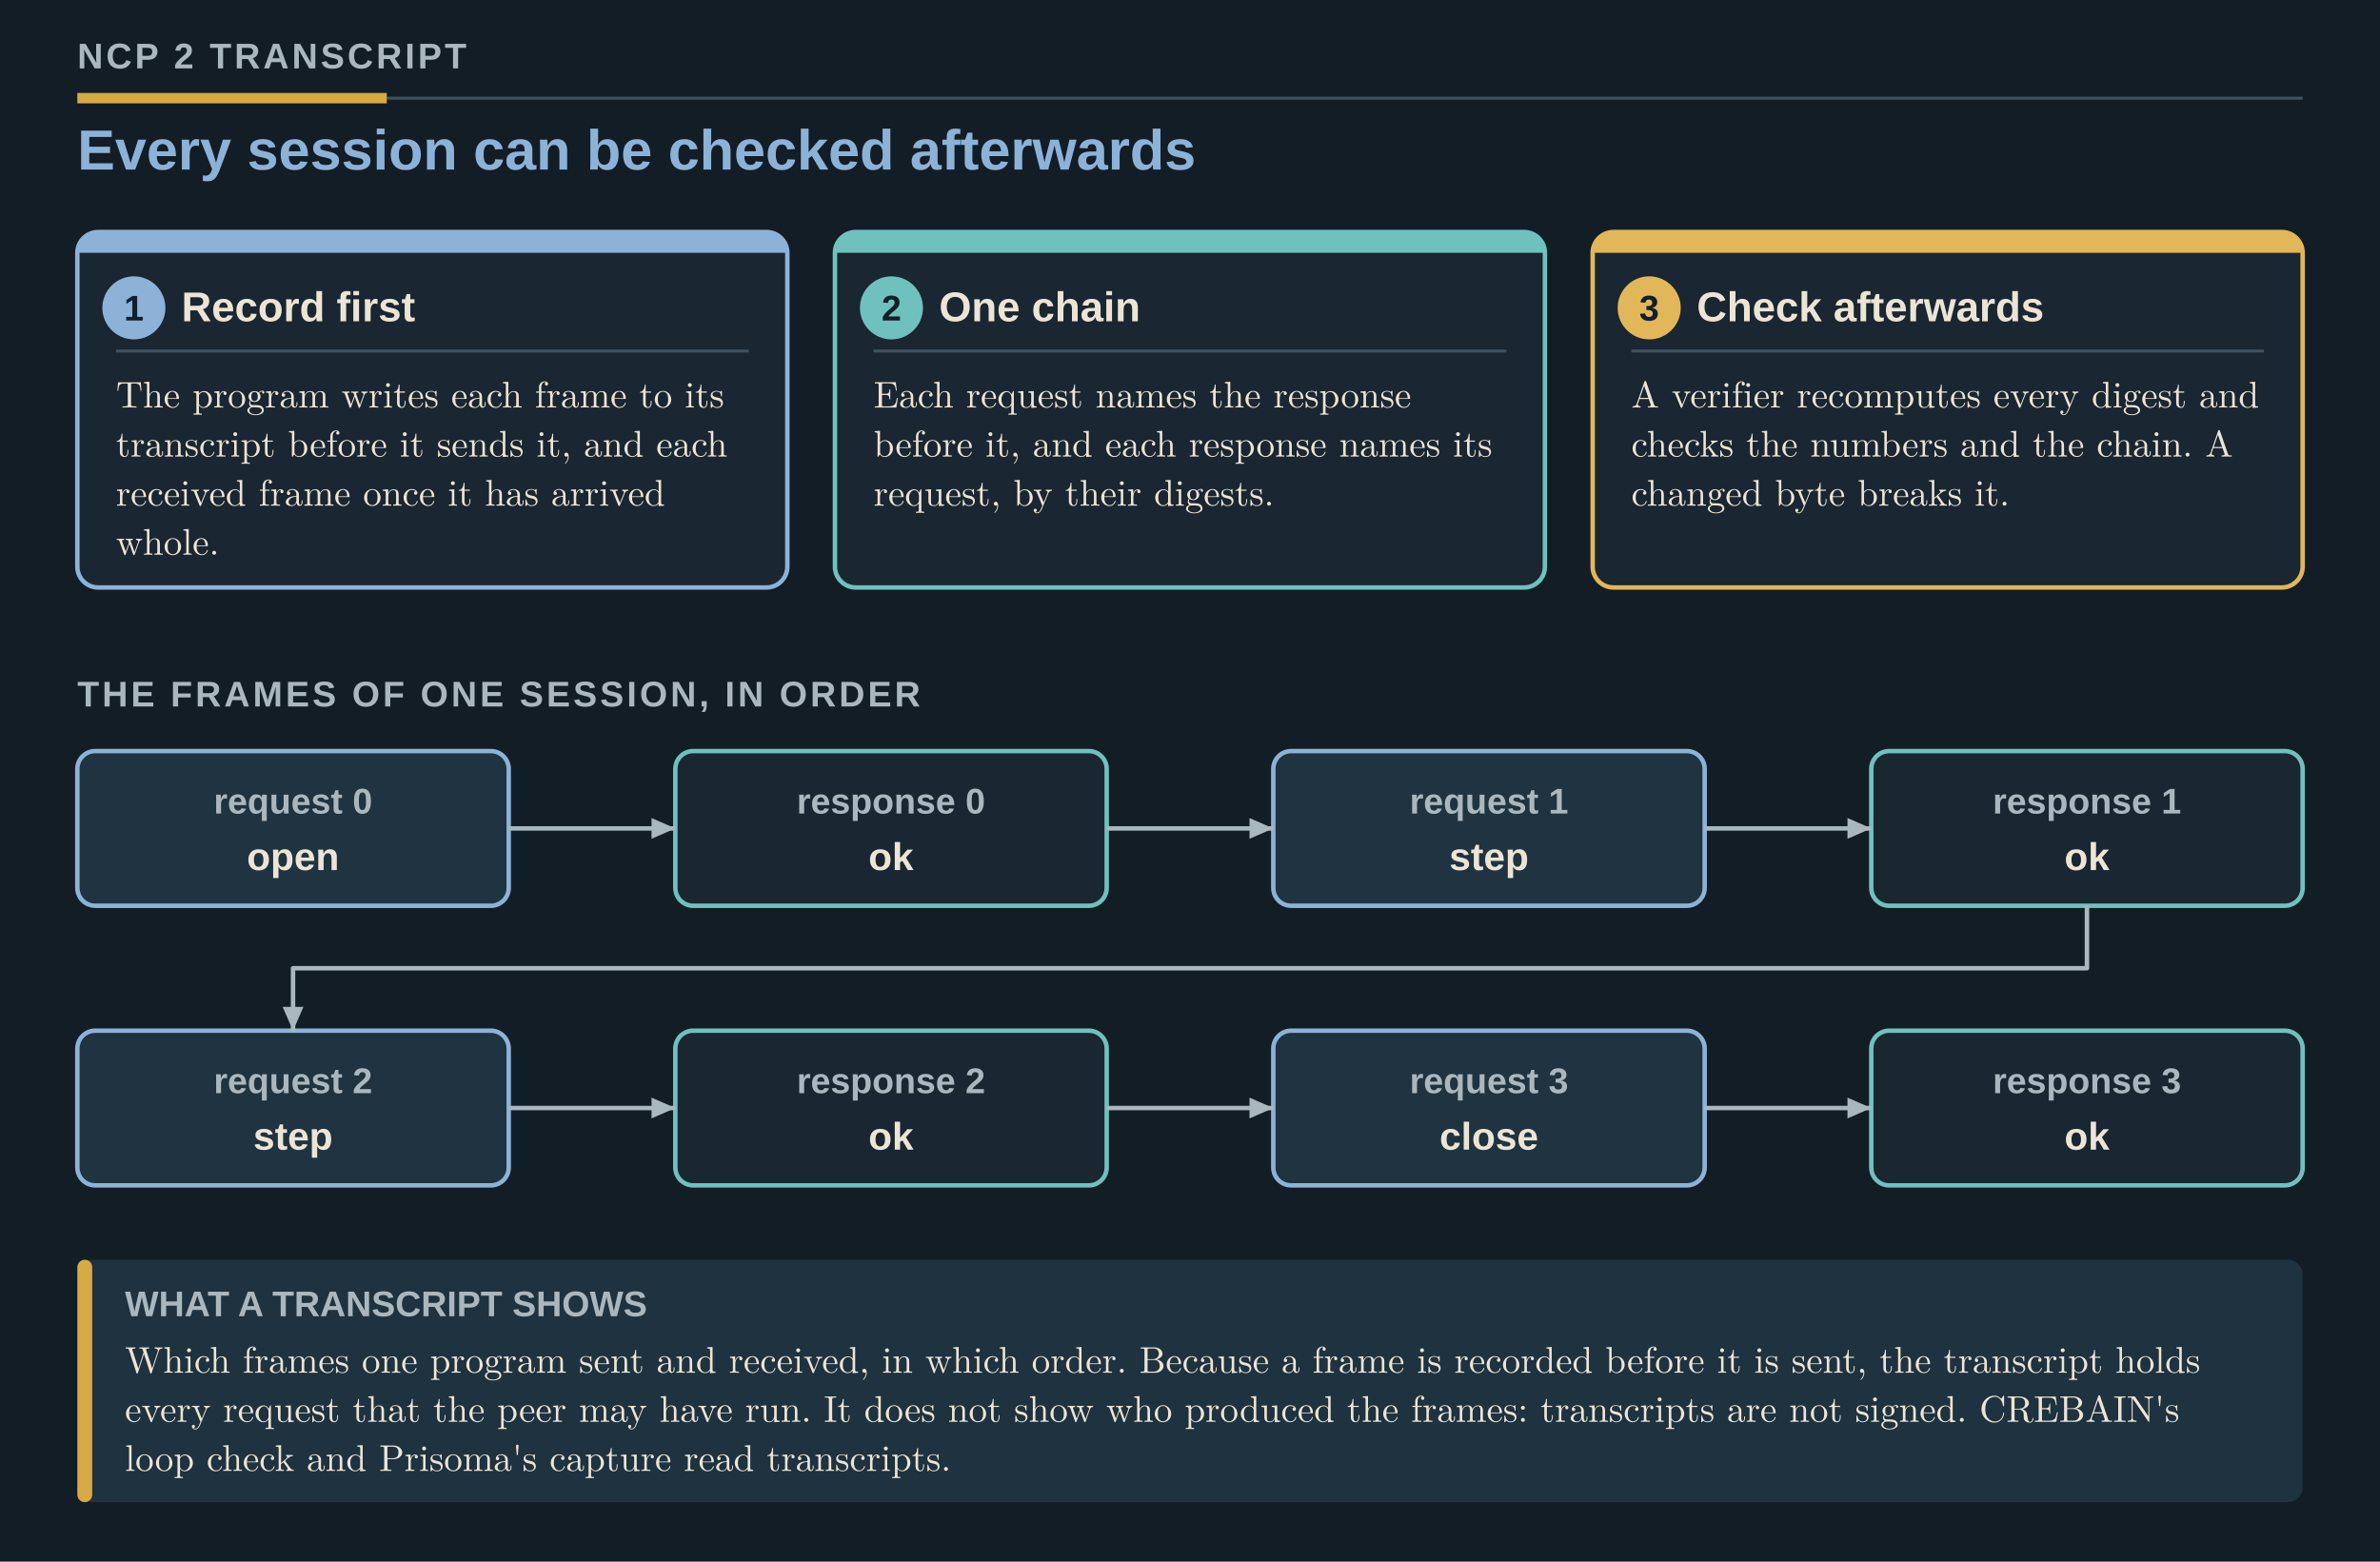
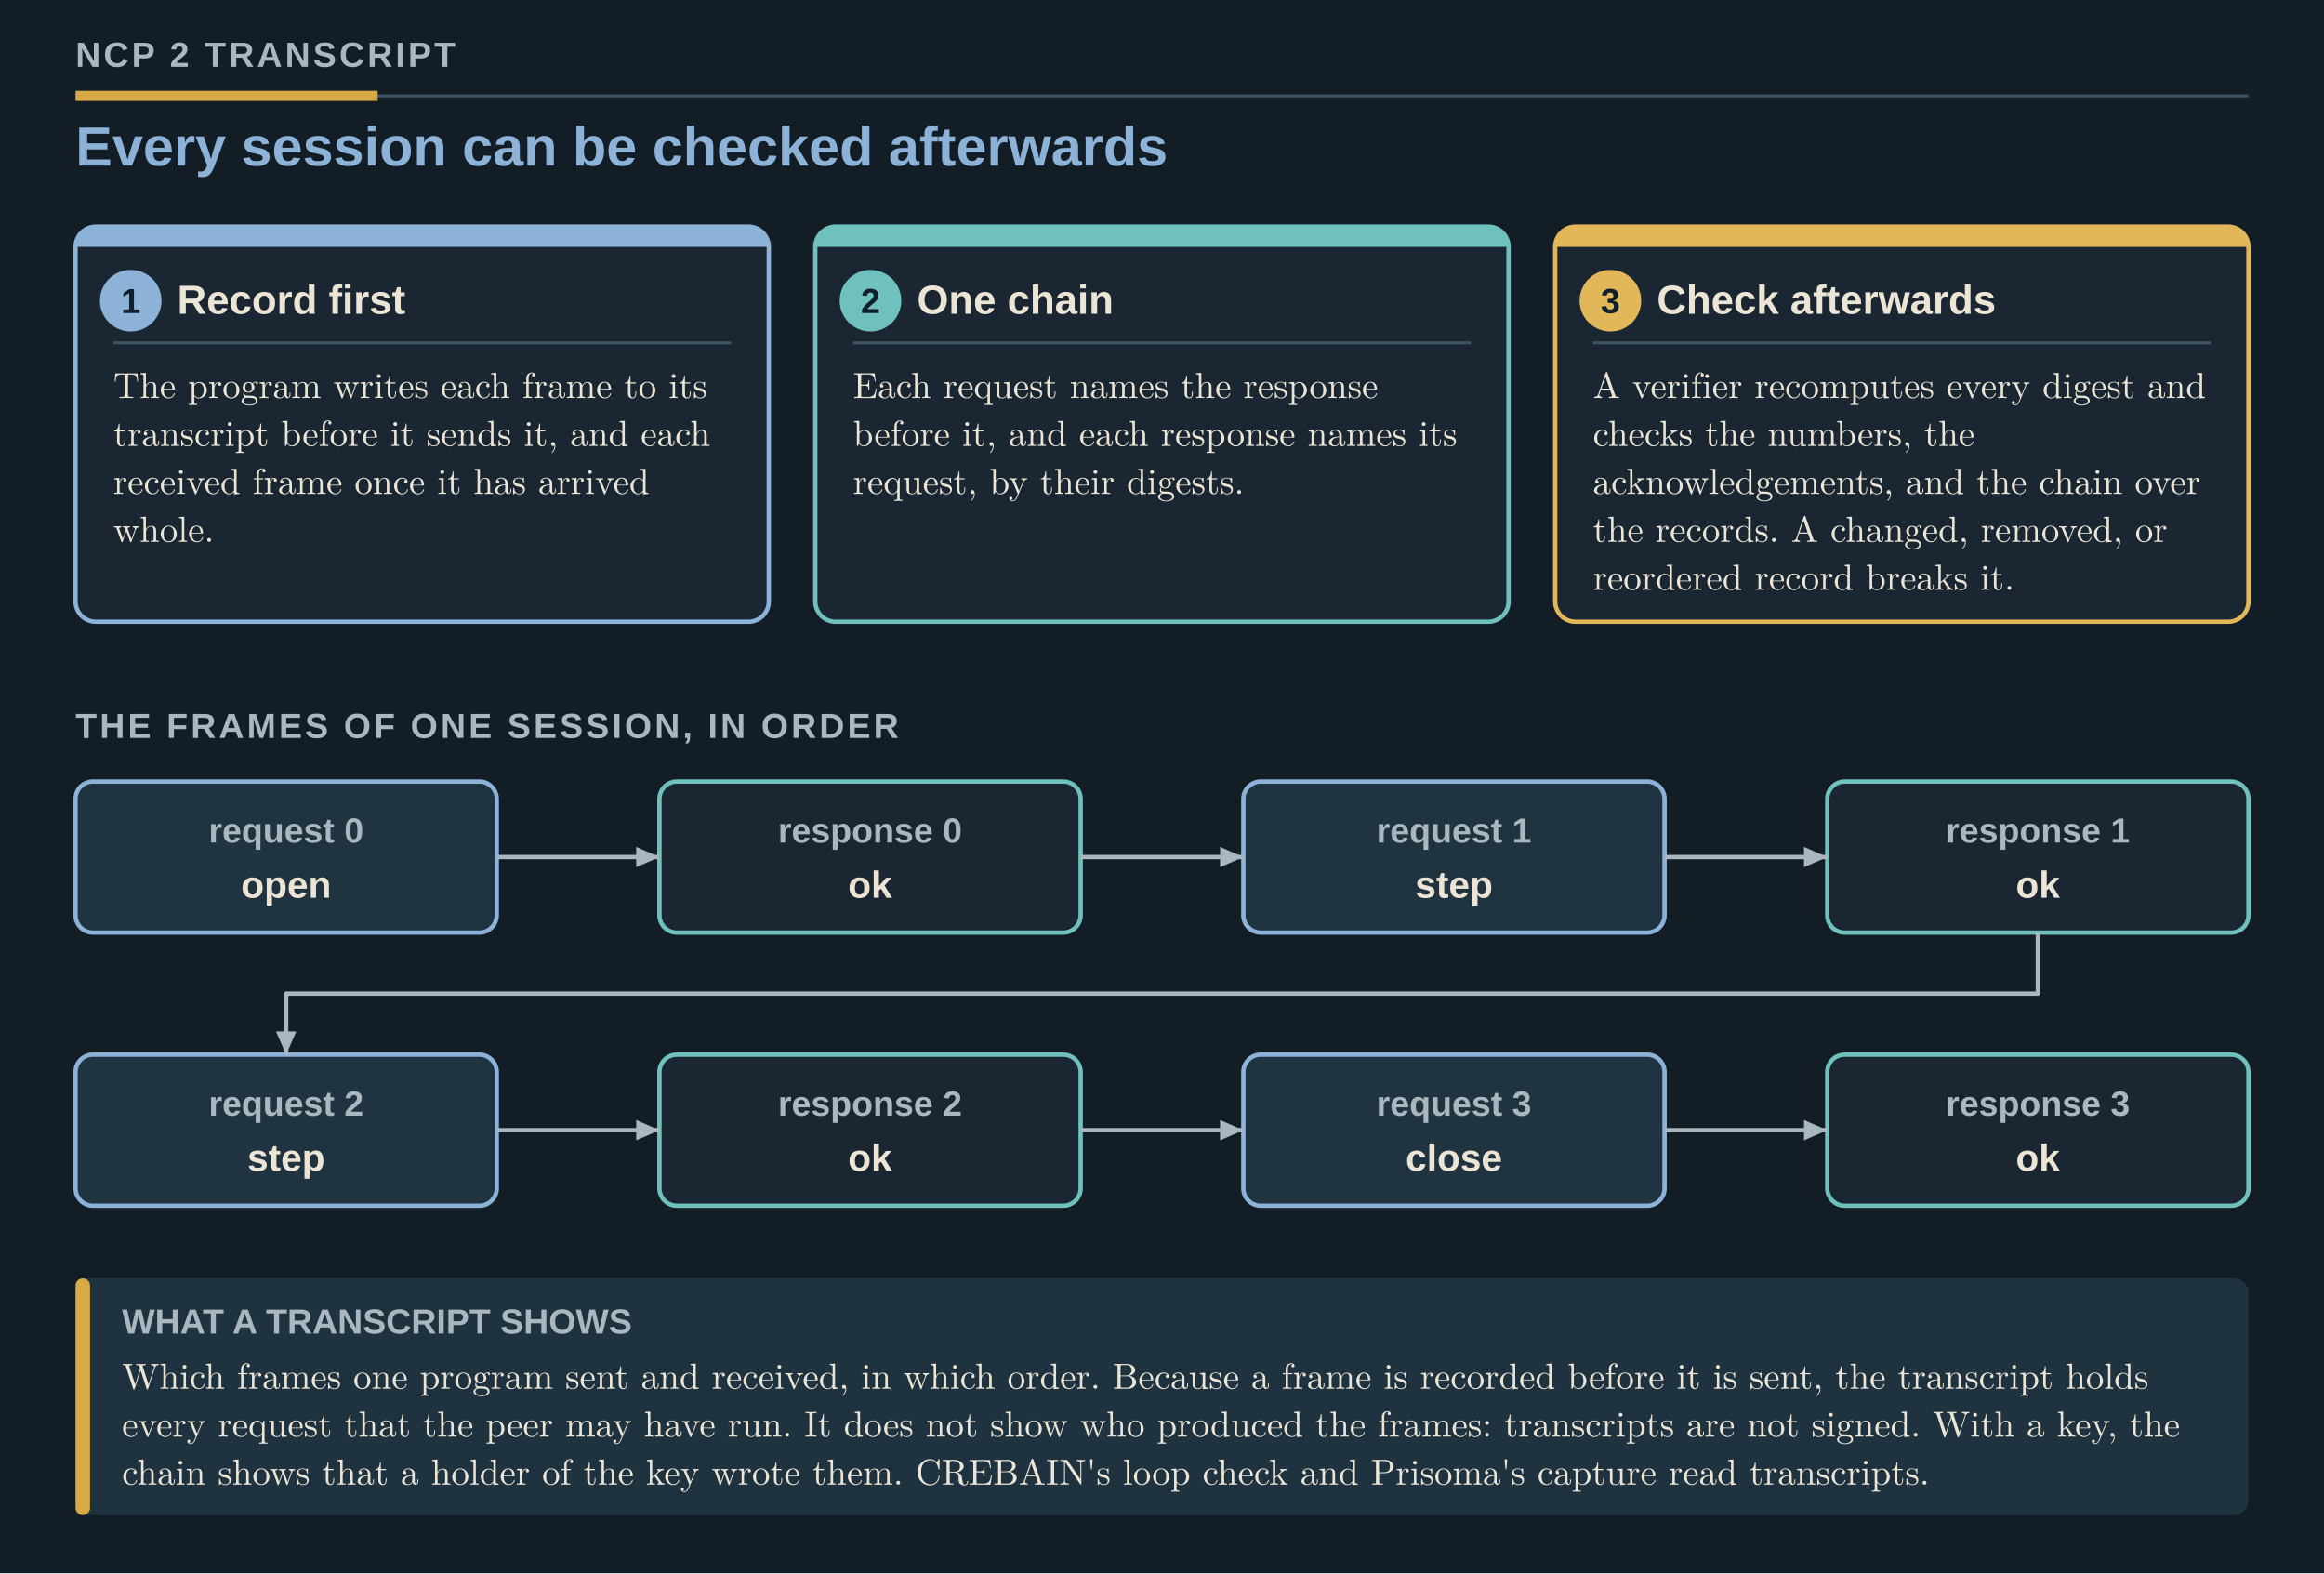
- <svg xmlns="http://www.w3.org/2000/svg" xml:lang="en" width="1600" height="1050" viewBox="0 0 1600 1050" role="img" aria-labelledby="ncp2-transcript-title ncp2-transcript-desc">
+ <svg xmlns="http://www.w3.org/2000/svg" xml:lang="en" width="1600" height="1083" viewBox="0 0 1600 1083" role="img" aria-labelledby="ncp2-transcript-title ncp2-transcript-desc">
  <defs>
    <style>.s{font-family:'Source Sans Pro', 'Source Sans 3', Arial, 'Liberation Sans', 'Helvetica Neue', Helvetica, sans-serif}.r{font-family:'Latin Modern Roman', 'LM Roman 10', 'Times New Roman', 'Liberation Serif', Times, serif}</style>
    <marker id="ncp2-transcript-arrow-muted" viewBox="0 0 16 14" refX="16" refY="7" markerWidth="16" markerHeight="14" markerUnits="userSpaceOnUse" orient="auto-start-reverse">
      <path d="M0,0 L16,7 L0,14 z" fill="#AAB7BE" />
    </marker>
    <pattern id="ncp2-transcript-hatch" width="12" height="12" patternUnits="userSpaceOnUse" patternTransform="rotate(40)">
      <line x1="0" y1="0" x2="0" y2="12" stroke="#D8AA45" stroke-width="3" />
    </pattern>
  </defs>
-   <rect width="1600" height="1050" fill="#131D26" />
+   <rect width="1600" height="1083" fill="#131D26" />
  <path d="M52 66 L1548 66" stroke="#3D5263" stroke-width="2" fill="none" stroke-linecap="butt" />
  <path d="M52 66 L260 66" stroke="#D8AA45" stroke-width="7" fill="none" stroke-linecap="butt" />
-   <rect x="52" y="156" width="477.3" height="239" rx="14" fill="#1A2631" stroke="#8DB2D8" stroke-width="3" />
+   <rect x="52" y="156" width="477.3" height="272" rx="14" fill="#1A2631" stroke="#8DB2D8" stroke-width="3" />
  <path d="M52 170 L52 170 Q52 156 66 156 L515.3 156 Q529.3 156 529.3 170 L529.3 170 Z" fill="#8DB2D8" />
  <circle cx="90" cy="207" r="21.2" fill="#8DB2D8" />
  <path d="M78 236 L503.3 236" stroke="#3D5263" stroke-width="2" fill="none" stroke-linecap="butt" />
-   <rect x="561.3" y="156" width="477.3" height="239" rx="14" fill="#1A2631" stroke="#6FC1BD" stroke-width="3" />
+   <rect x="561.3" y="156" width="477.3" height="272" rx="14" fill="#1A2631" stroke="#6FC1BD" stroke-width="3" />
  <path d="M561.3 170 L561.3 170 Q561.3 156 575.3 156 L1024.7 156 Q1038.7 156 1038.7 170 L1038.7 170 Z" fill="#6FC1BD" />
  <circle cx="599.3" cy="207" r="21.2" fill="#6FC1BD" />
  <path d="M587.3 236 L1012.7 236" stroke="#3D5263" stroke-width="2" fill="none" stroke-linecap="butt" />
-   <rect x="1070.7" y="156" width="477.3" height="239" rx="14" fill="#1A2631" stroke="#E2B75A" stroke-width="3" />
+   <rect x="1070.7" y="156" width="477.3" height="272" rx="14" fill="#1A2631" stroke="#E2B75A" stroke-width="3" />
  <path d="M1070.7 170 L1070.7 170 Q1070.7 156 1084.7 156 L1534 156 Q1548 156 1548 170 L1548 170 Z" fill="#E2B75A" />
  <circle cx="1108.7" cy="207" r="21.2" fill="#E2B75A" />
  <path d="M1096.7 236 L1522 236" stroke="#3D5263" stroke-width="2" fill="none" stroke-linecap="butt" />
-   <rect x="52" y="505" width="290" height="104" rx="12" fill="#1F3340" stroke="#8DB2D8" stroke-width="3" />
-   <rect x="454" y="505" width="290" height="104" rx="12" fill="#1A2631" stroke="#6FC1BD" stroke-width="3" />
-   <rect x="856" y="505" width="290" height="104" rx="12" fill="#1F3340" stroke="#8DB2D8" stroke-width="3" />
-   <rect x="1258" y="505" width="290" height="104" rx="12" fill="#1A2631" stroke="#6FC1BD" stroke-width="3" />
-   <rect x="52" y="693" width="290" height="104" rx="12" fill="#1F3340" stroke="#8DB2D8" stroke-width="3" />
-   <rect x="454" y="693" width="290" height="104" rx="12" fill="#1A2631" stroke="#6FC1BD" stroke-width="3" />
-   <rect x="856" y="693" width="290" height="104" rx="12" fill="#1F3340" stroke="#8DB2D8" stroke-width="3" />
-   <rect x="1258" y="693" width="290" height="104" rx="12" fill="#1A2631" stroke="#6FC1BD" stroke-width="3" />
-   <rect x="52" y="847" width="1496" height="163" rx="10" fill="#1E3240" />
-   <rect x="52" y="847" width="10" height="163" rx="5" fill="#D8AA45" />
-   <path d="M342 557 L454 557" fill="none" stroke="#AAB7BE" stroke-width="3" stroke-linejoin="round" marker-end="url(#ncp2-transcript-arrow-muted)" />
-   <path d="M744 557 L856 557" fill="none" stroke="#AAB7BE" stroke-width="3" stroke-linejoin="round" marker-end="url(#ncp2-transcript-arrow-muted)" />
-   <path d="M1146 557 L1258 557" fill="none" stroke="#AAB7BE" stroke-width="3" stroke-linejoin="round" marker-end="url(#ncp2-transcript-arrow-muted)" />
-   <path d="M1403 609 L1403 651 L197 651 L197 693" fill="none" stroke="#AAB7BE" stroke-width="3" stroke-linejoin="round" marker-end="url(#ncp2-transcript-arrow-muted)" />
-   <path d="M342 745 L454 745" fill="none" stroke="#AAB7BE" stroke-width="3" stroke-linejoin="round" marker-end="url(#ncp2-transcript-arrow-muted)" />
-   <path d="M744 745 L856 745" fill="none" stroke="#AAB7BE" stroke-width="3" stroke-linejoin="round" marker-end="url(#ncp2-transcript-arrow-muted)" />
-   <path d="M1146 745 L1258 745" fill="none" stroke="#AAB7BE" stroke-width="3" stroke-linejoin="round" marker-end="url(#ncp2-transcript-arrow-muted)" />
+   <rect x="52" y="538" width="290" height="104" rx="12" fill="#1F3340" stroke="#8DB2D8" stroke-width="3" />
+   <rect x="454" y="538" width="290" height="104" rx="12" fill="#1A2631" stroke="#6FC1BD" stroke-width="3" />
+   <rect x="856" y="538" width="290" height="104" rx="12" fill="#1F3340" stroke="#8DB2D8" stroke-width="3" />
+   <rect x="1258" y="538" width="290" height="104" rx="12" fill="#1A2631" stroke="#6FC1BD" stroke-width="3" />
+   <rect x="52" y="726" width="290" height="104" rx="12" fill="#1F3340" stroke="#8DB2D8" stroke-width="3" />
+   <rect x="454" y="726" width="290" height="104" rx="12" fill="#1A2631" stroke="#6FC1BD" stroke-width="3" />
+   <rect x="856" y="726" width="290" height="104" rx="12" fill="#1F3340" stroke="#8DB2D8" stroke-width="3" />
+   <rect x="1258" y="726" width="290" height="104" rx="12" fill="#1A2631" stroke="#6FC1BD" stroke-width="3" />
+   <rect x="52" y="880" width="1496" height="163" rx="10" fill="#1E3240" />
+   <rect x="52" y="880" width="10" height="163" rx="5" fill="#D8AA45" />
+   <path d="M342 590 L454 590" fill="none" stroke="#AAB7BE" stroke-width="3" stroke-linejoin="round" marker-end="url(#ncp2-transcript-arrow-muted)" />
+   <path d="M744 590 L856 590" fill="none" stroke="#AAB7BE" stroke-width="3" stroke-linejoin="round" marker-end="url(#ncp2-transcript-arrow-muted)" />
+   <path d="M1146 590 L1258 590" fill="none" stroke="#AAB7BE" stroke-width="3" stroke-linejoin="round" marker-end="url(#ncp2-transcript-arrow-muted)" />
+   <path d="M1403 642 L1403 684 L197 684 L197 726" fill="none" stroke="#AAB7BE" stroke-width="3" stroke-linejoin="round" marker-end="url(#ncp2-transcript-arrow-muted)" />
+   <path d="M342 778 L454 778" fill="none" stroke="#AAB7BE" stroke-width="3" stroke-linejoin="round" marker-end="url(#ncp2-transcript-arrow-muted)" />
+   <path d="M744 778 L856 778" fill="none" stroke="#AAB7BE" stroke-width="3" stroke-linejoin="round" marker-end="url(#ncp2-transcript-arrow-muted)" />
+   <path d="M1146 778 L1258 778" fill="none" stroke="#AAB7BE" stroke-width="3" stroke-linejoin="round" marker-end="url(#ncp2-transcript-arrow-muted)" />
  <text x="52" y="46" class="s" font-size="24" fill="#AAB7BE" font-weight="700" letter-spacing="2">NCP 2 TRANSCRIPT</text>
  <text x="52" y="114" class="s" font-size="38" fill="#8DB2D8" font-weight="700">Every session can be checked afterwards</text>
  <text x="90" y="215.5" class="s" font-size="24" fill="#10202B" font-weight="700" letter-spacing="1" text-anchor="middle">1</text>
  <text x="122" y="216" class="s" font-size="28" fill="#ECE5D5" font-weight="700">Record first</text>
  <text x="78" y="274" class="r" font-size="25" fill="#ECE5D5">The program writes each frame to its</text>
  <text x="78" y="307" class="r" font-size="25" fill="#ECE5D5">transcript before it sends it, and each</text>
  <text x="78" y="340" class="r" font-size="25" fill="#ECE5D5">received frame once it has arrived</text>
  <text x="78" y="373" class="r" font-size="25" fill="#ECE5D5">whole.</text>
  <text x="599.3" y="215.5" class="s" font-size="24" fill="#10202B" font-weight="700" letter-spacing="1" text-anchor="middle">2</text>
  <text x="631.3" y="216" class="s" font-size="28" fill="#ECE5D5" font-weight="700">One chain</text>
  <text x="587.3" y="274" class="r" font-size="25" fill="#ECE5D5">Each request names the response</text>
  <text x="587.3" y="307" class="r" font-size="25" fill="#ECE5D5">before it, and each response names its</text>
  <text x="587.3" y="340" class="r" font-size="25" fill="#ECE5D5">request, by their digests.</text>
  <text x="1108.7" y="215.5" class="s" font-size="24" fill="#10202B" font-weight="700" letter-spacing="1" text-anchor="middle">3</text>
  <text x="1140.7" y="216" class="s" font-size="28" fill="#ECE5D5" font-weight="700">Check afterwards</text>
  <text x="1096.7" y="274" class="r" font-size="25" fill="#ECE5D5">A verifier recomputes every digest and</text>
-   <text x="1096.7" y="307" class="r" font-size="25" fill="#ECE5D5">checks the numbers and the chain. A</text>
-   <text x="1096.7" y="340" class="r" font-size="25" fill="#ECE5D5">changed byte breaks it.</text>
-   <text x="52" y="475" class="s" font-size="24" fill="#AAB7BE" font-weight="700" letter-spacing="2">THE FRAMES OF ONE SESSION, IN ORDER</text>
-   <text x="197" y="547" class="s" font-size="24" fill="#AAB7BE" font-weight="600" text-anchor="middle">request 0</text>
-   <text x="197" y="585" class="s" font-size="26" fill="#ECE5D5" font-weight="700" text-anchor="middle">open</text>
-   <text x="599" y="547" class="s" font-size="24" fill="#AAB7BE" font-weight="600" text-anchor="middle">response 0</text>
-   <text x="599" y="585" class="s" font-size="26" fill="#ECE5D5" font-weight="700" text-anchor="middle">ok</text>
-   <text x="1001" y="547" class="s" font-size="24" fill="#AAB7BE" font-weight="600" text-anchor="middle">request 1</text>
-   <text x="1001" y="585" class="s" font-size="26" fill="#ECE5D5" font-weight="700" text-anchor="middle">step</text>
-   <text x="1403" y="547" class="s" font-size="24" fill="#AAB7BE" font-weight="600" text-anchor="middle">response 1</text>
-   <text x="1403" y="585" class="s" font-size="26" fill="#ECE5D5" font-weight="700" text-anchor="middle">ok</text>
-   <text x="197" y="735" class="s" font-size="24" fill="#AAB7BE" font-weight="600" text-anchor="middle">request 2</text>
-   <text x="197" y="773" class="s" font-size="26" fill="#ECE5D5" font-weight="700" text-anchor="middle">step</text>
-   <text x="599" y="735" class="s" font-size="24" fill="#AAB7BE" font-weight="600" text-anchor="middle">response 2</text>
-   <text x="599" y="773" class="s" font-size="26" fill="#ECE5D5" font-weight="700" text-anchor="middle">ok</text>
-   <text x="1001" y="735" class="s" font-size="24" fill="#AAB7BE" font-weight="600" text-anchor="middle">request 3</text>
-   <text x="1001" y="773" class="s" font-size="26" fill="#ECE5D5" font-weight="700" text-anchor="middle">close</text>
-   <text x="1403" y="735" class="s" font-size="24" fill="#AAB7BE" font-weight="600" text-anchor="middle">response 3</text>
-   <text x="1403" y="773" class="s" font-size="26" fill="#ECE5D5" font-weight="700" text-anchor="middle">ok</text>
-   <text x="84" y="885" class="s" font-size="24" fill="#AAB7BE" font-weight="600">WHAT A TRANSCRIPT SHOWS</text>
-   <text x="84" y="923" class="r" font-size="25" fill="#ECE5D5">Which frames one program sent and received, in which order. Because a frame is recorded before it is sent, the transcript holds</text>
-   <text x="84" y="956" class="r" font-size="25" fill="#ECE5D5">every request that the peer may have run. It does not show who produced the frames: transcripts are not signed. CREBAIN's</text>
-   <text x="84" y="989" class="r" font-size="25" fill="#ECE5D5">loop check and Prisoma's capture read transcripts.</text>
+   <text x="1096.7" y="307" class="r" font-size="25" fill="#ECE5D5">checks the numbers, the</text>
+   <text x="1096.7" y="340" class="r" font-size="25" fill="#ECE5D5">acknowledgements, and the chain over</text>
+   <text x="1096.7" y="373" class="r" font-size="25" fill="#ECE5D5">the records. A changed, removed, or</text>
+   <text x="1096.7" y="406" class="r" font-size="25" fill="#ECE5D5">reordered record breaks it.</text>
+   <text x="52" y="508" class="s" font-size="24" fill="#AAB7BE" font-weight="700" letter-spacing="2">THE FRAMES OF ONE SESSION, IN ORDER</text>
+   <text x="197" y="580" class="s" font-size="24" fill="#AAB7BE" font-weight="600" text-anchor="middle">request 0</text>
+   <text x="197" y="618" class="s" font-size="26" fill="#ECE5D5" font-weight="700" text-anchor="middle">open</text>
+   <text x="599" y="580" class="s" font-size="24" fill="#AAB7BE" font-weight="600" text-anchor="middle">response 0</text>
+   <text x="599" y="618" class="s" font-size="26" fill="#ECE5D5" font-weight="700" text-anchor="middle">ok</text>
+   <text x="1001" y="580" class="s" font-size="24" fill="#AAB7BE" font-weight="600" text-anchor="middle">request 1</text>
+   <text x="1001" y="618" class="s" font-size="26" fill="#ECE5D5" font-weight="700" text-anchor="middle">step</text>
+   <text x="1403" y="580" class="s" font-size="24" fill="#AAB7BE" font-weight="600" text-anchor="middle">response 1</text>
+   <text x="1403" y="618" class="s" font-size="26" fill="#ECE5D5" font-weight="700" text-anchor="middle">ok</text>
+   <text x="197" y="768" class="s" font-size="24" fill="#AAB7BE" font-weight="600" text-anchor="middle">request 2</text>
+   <text x="197" y="806" class="s" font-size="26" fill="#ECE5D5" font-weight="700" text-anchor="middle">step</text>
+   <text x="599" y="768" class="s" font-size="24" fill="#AAB7BE" font-weight="600" text-anchor="middle">response 2</text>
+   <text x="599" y="806" class="s" font-size="26" fill="#ECE5D5" font-weight="700" text-anchor="middle">ok</text>
+   <text x="1001" y="768" class="s" font-size="24" fill="#AAB7BE" font-weight="600" text-anchor="middle">request 3</text>
+   <text x="1001" y="806" class="s" font-size="26" fill="#ECE5D5" font-weight="700" text-anchor="middle">close</text>
+   <text x="1403" y="768" class="s" font-size="24" fill="#AAB7BE" font-weight="600" text-anchor="middle">response 3</text>
+   <text x="1403" y="806" class="s" font-size="26" fill="#ECE5D5" font-weight="700" text-anchor="middle">ok</text>
+   <text x="84" y="918" class="s" font-size="24" fill="#AAB7BE" font-weight="600">WHAT A TRANSCRIPT SHOWS</text>
+   <text x="84" y="956" class="r" font-size="25" fill="#ECE5D5">Which frames one program sent and received, in which order. Because a frame is recorded before it is sent, the transcript holds</text>
+   <text x="84" y="989" class="r" font-size="25" fill="#ECE5D5">every request that the peer may have run. It does not show who produced the frames: transcripts are not signed. With a key, the</text>
+   <text x="84" y="1022" class="r" font-size="25" fill="#ECE5D5">chain shows that a holder of the key wrote them. CREBAIN's loop check and Prisoma's capture read transcripts.</text>
</svg>
